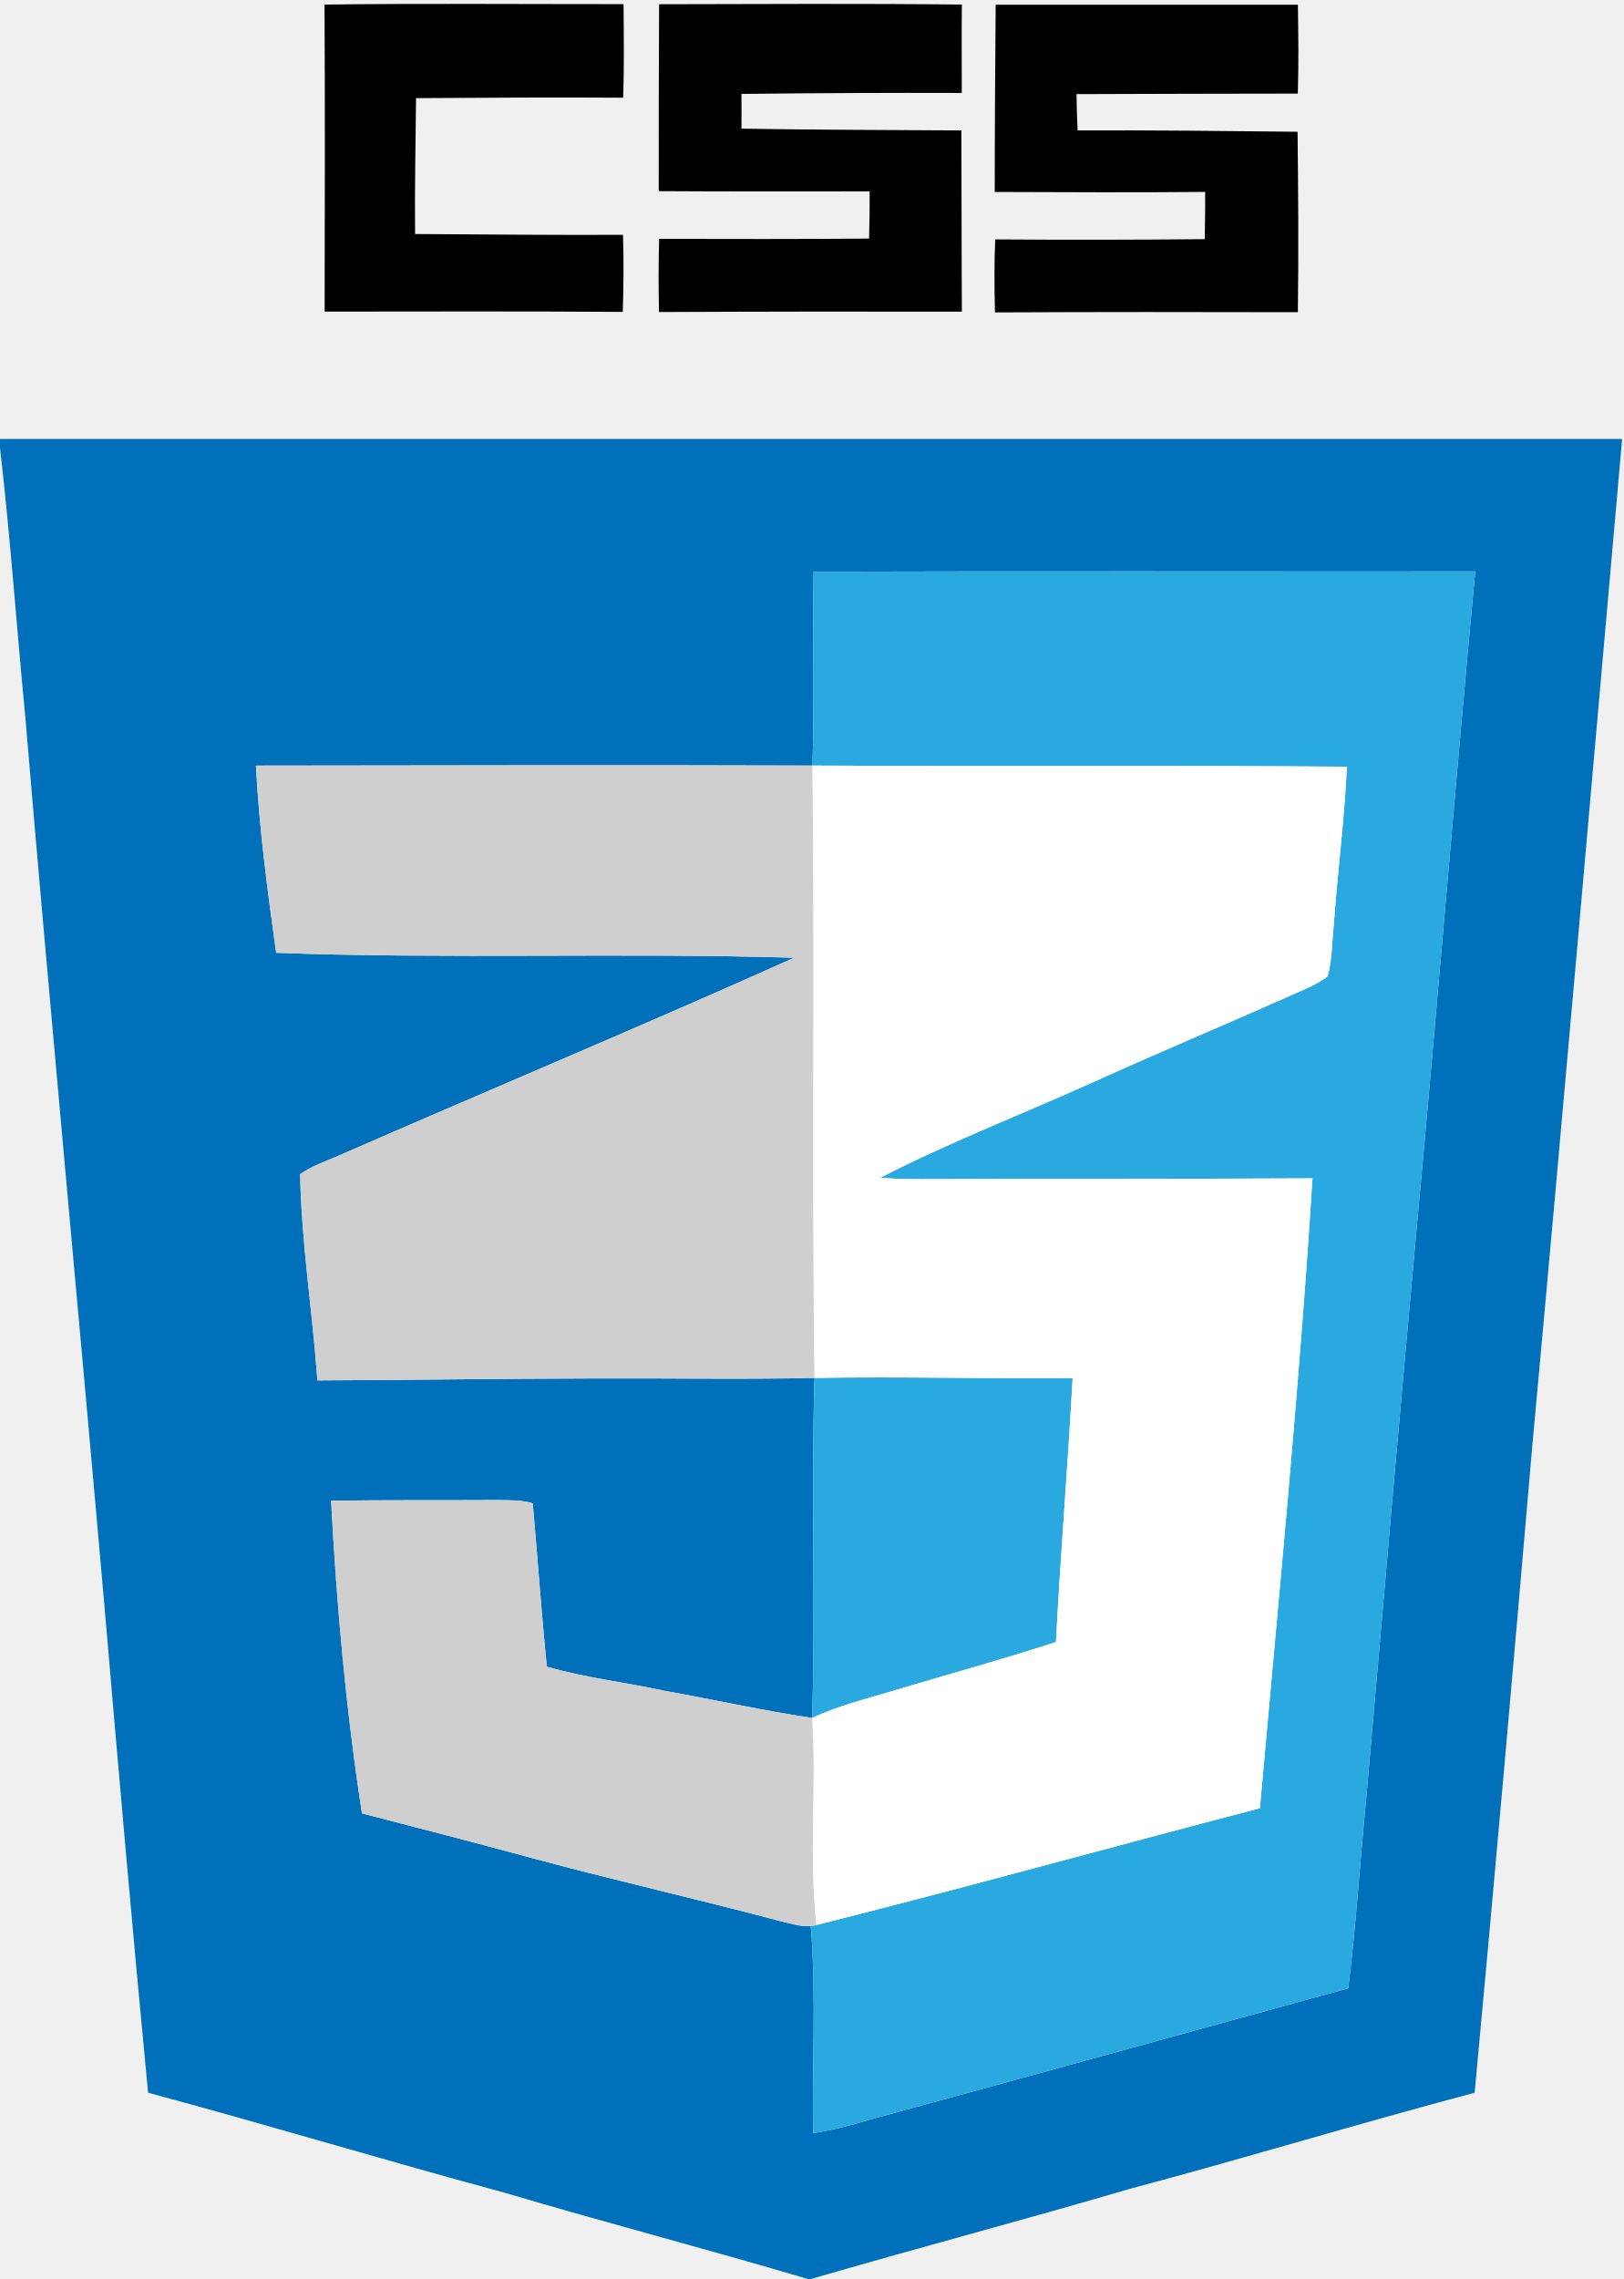
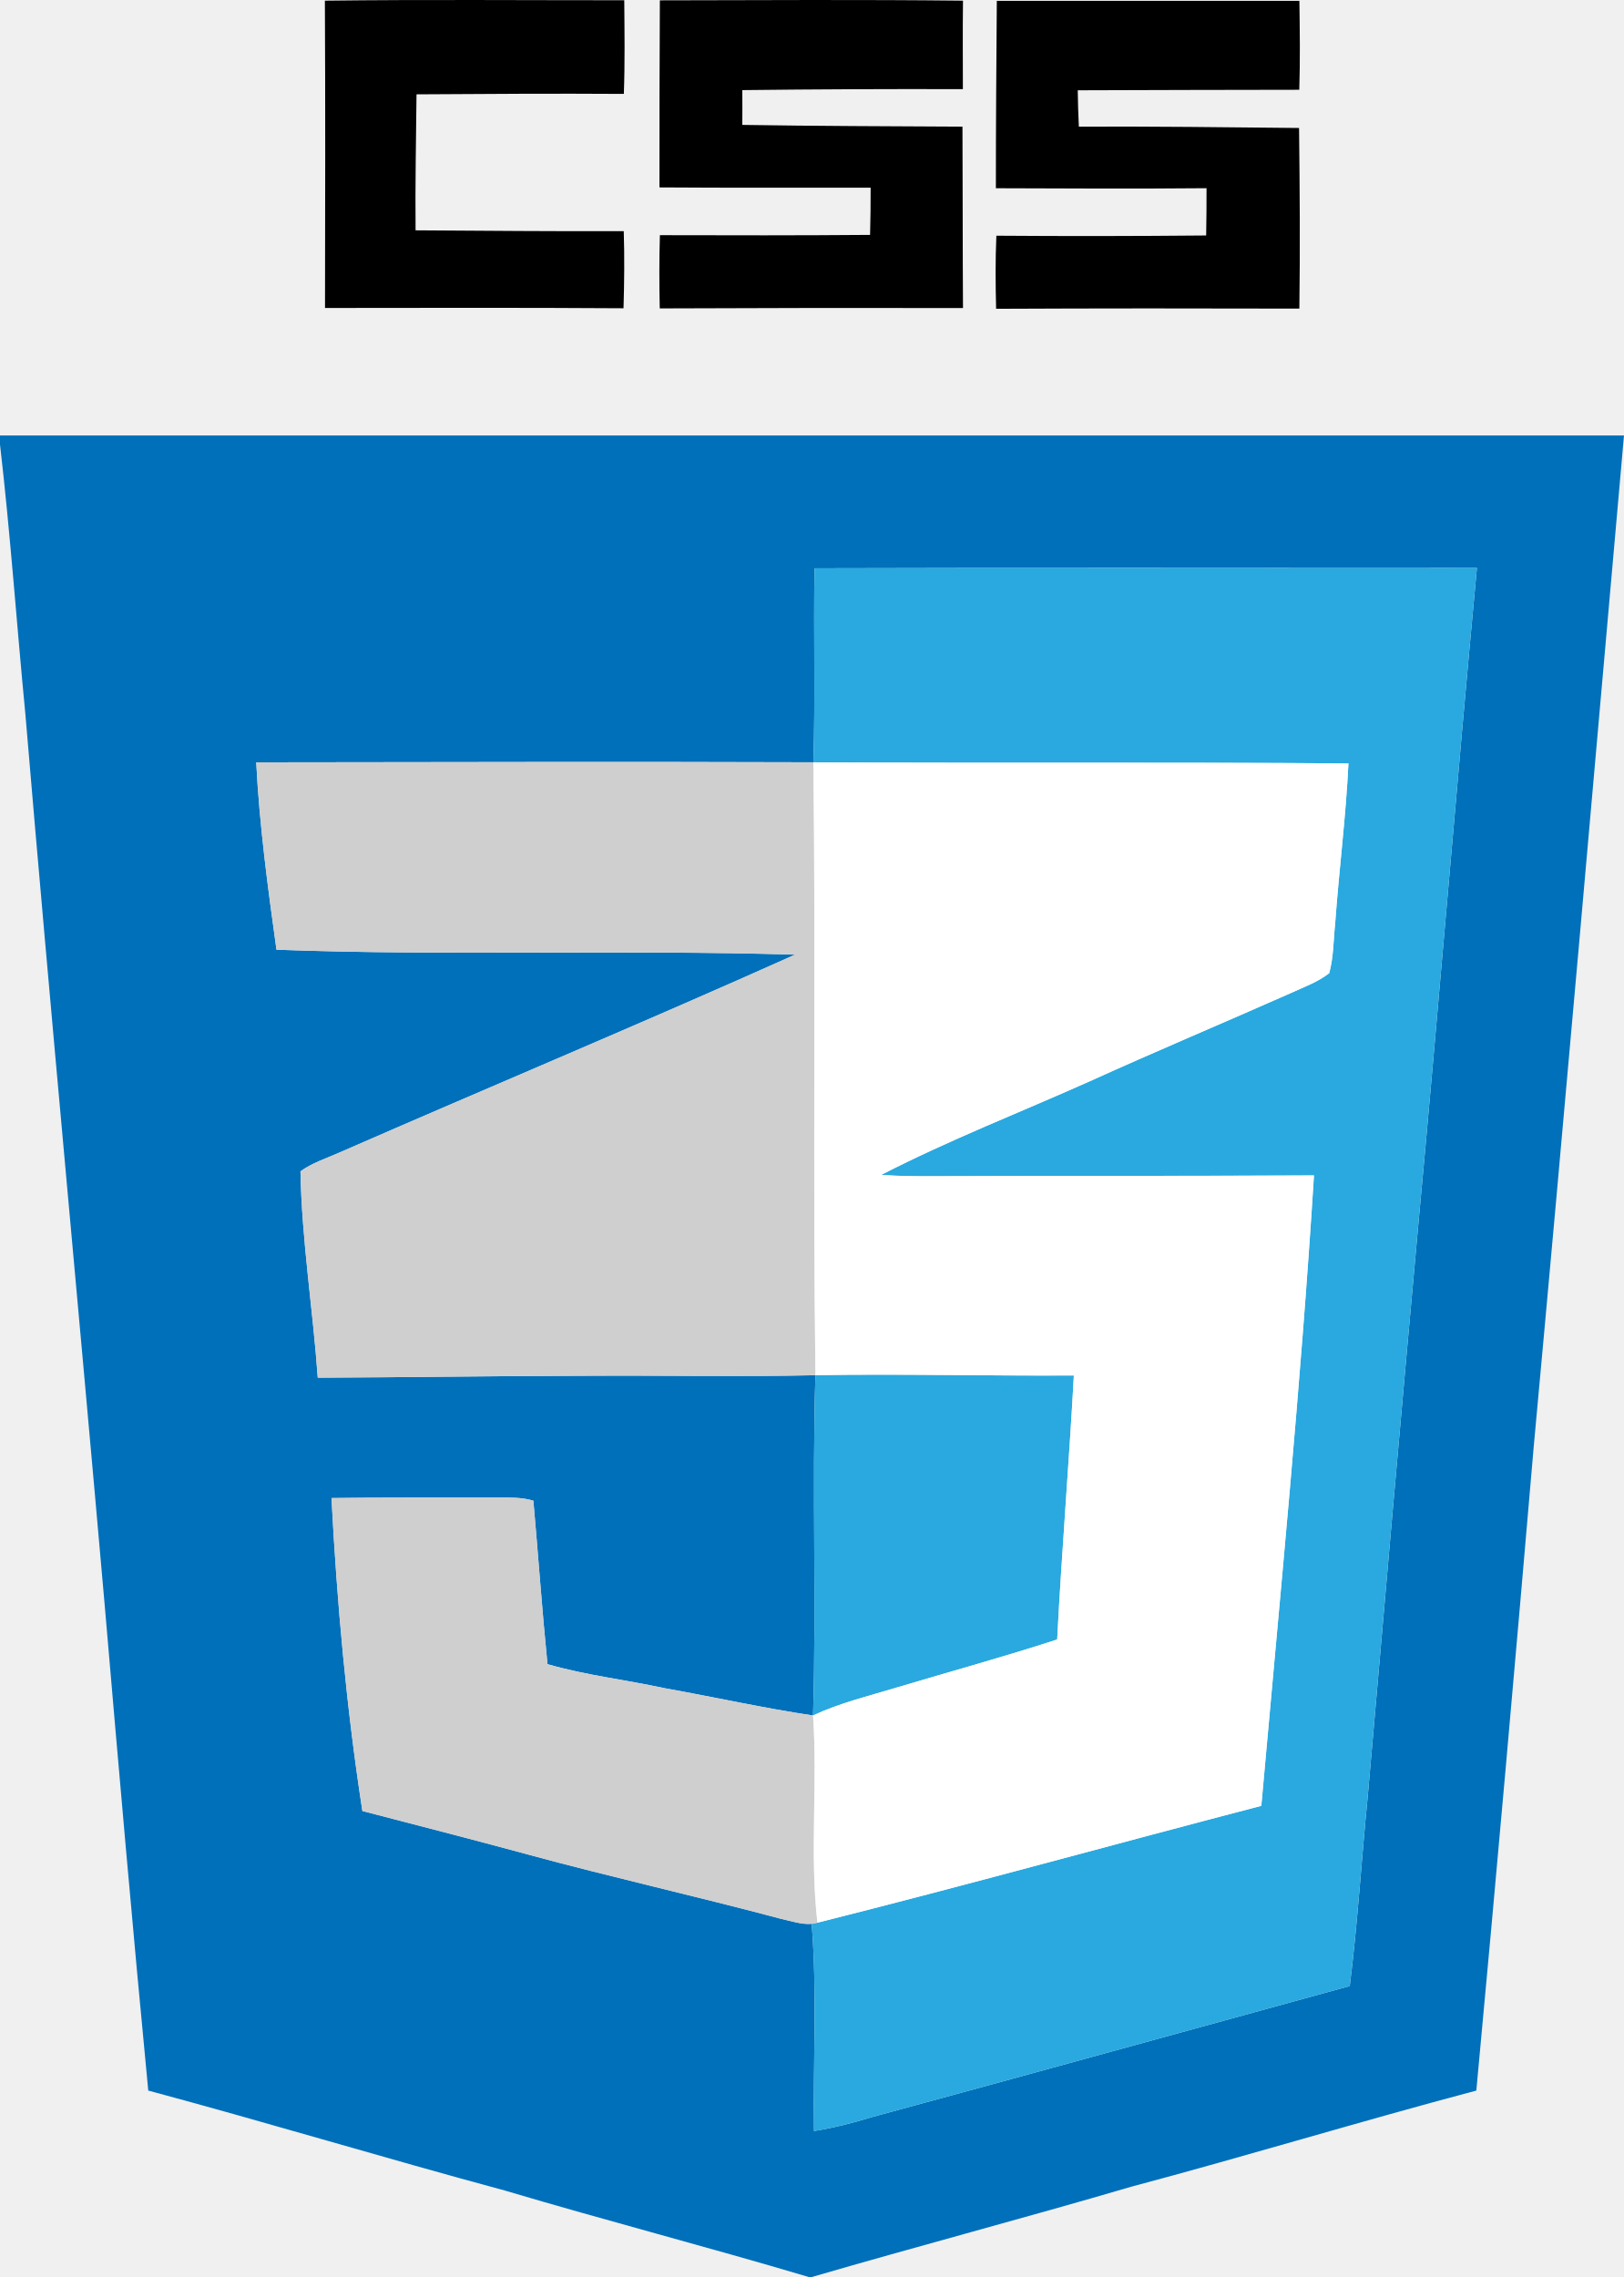
- <svg xmlns="http://www.w3.org/2000/svg" width="342pt" height="480pt" viewBox="0 0 342 480" version="1.1">
-   <g id="#000000ff">
-     <path fill="#000000" opacity="1.00" d=" M 68.37 0.96 C 89.37 0.70 110.37 0.88 131.37 0.87 C 131.42 7.44 131.52 14.01 131.28 20.58 C 116.73 20.48 102.19 20.58 87.65 20.67 C 87.55 30.21 87.36 39.75 87.45 49.29 C 102.05 49.38 116.66 49.52 131.26 49.46 C 131.43 54.86 131.37 60.28 131.21 65.69 C 110.27 65.55 89.33 65.61 68.39 65.63 C 68.44 44.07 68.48 22.52 68.37 0.96 Z" />
-     <path fill="#000000" opacity="1.00" d=" M 138.86 0.89 C 160.12 0.85 181.38 0.72 202.65 0.96 C 202.57 7.17 202.63 13.37 202.63 19.58 C 187.16 19.53 171.68 19.60 156.21 19.78 C 156.23 22.22 156.23 24.66 156.21 27.10 C 171.66 27.35 187.10 27.38 202.54 27.47 C 202.60 40.20 202.57 52.92 202.65 65.64 C 181.38 65.60 160.11 65.62 138.84 65.72 C 138.73 60.58 138.72 55.45 138.87 50.31 C 153.61 50.35 168.36 50.37 183.10 50.25 C 183.19 46.94 183.23 43.62 183.22 40.31 C 168.41 40.31 153.59 40.36 138.78 40.26 C 138.78 27.14 138.78 14.01 138.86 0.89 Z" />
-     <path fill="#000000" opacity="1.00" d=" M 209.77 1.00 C 230.99 1.00 252.22 1.00 273.44 1.00 C 273.53 7.24 273.62 13.48 273.42 19.71 C 257.88 19.70 242.34 19.79 226.80 19.82 C 226.84 22.37 226.90 24.92 227.03 27.47 C 242.48 27.40 257.93 27.59 273.37 27.75 C 273.51 40.42 273.61 53.09 273.43 65.76 C 252.16 65.70 230.89 65.70 209.62 65.80 C 209.49 60.68 209.45 55.54 209.67 50.42 C 224.38 50.53 239.10 50.51 253.82 50.37 C 253.86 47.05 253.93 43.73 253.90 40.42 C 239.13 40.56 224.35 40.48 209.57 40.43 C 209.57 27.29 209.67 14.14 209.77 1.00 Z" />
+ <svg xmlns="http://www.w3.org/2000/svg" version="1.1" id="Layer_1" x="0px" y="0px" width="90px" height="126.193px" viewBox="125.875 177.313 90 126.193" enable-background="new 125.875 177.313 90 126.193" xml:space="preserve">
+   <g id="_x23_000000ff">
+     <path d="M143.88,177.35c5.53-0.068,11.061-0.021,16.591-0.023c0.013,1.73,0.04,3.46-0.023,5.19c-3.832-0.026-7.661,0-11.49,0.024   c-0.026,2.512-0.076,5.025-0.052,7.537c3.845,0.023,7.692,0.061,11.537,0.045c0.045,1.422,0.029,2.849-0.013,4.274   c-5.515-0.037-11.029-0.021-16.543-0.016C143.898,188.703,143.909,183.028,143.88,177.35z" />
+     <path d="M162.444,177.332c5.599-0.011,11.198-0.045,16.799,0.018c-0.021,1.636-0.006,3.269-0.006,4.904   c-4.073-0.013-8.15,0.005-12.224,0.053c0.005,0.643,0.005,1.285,0,1.928c4.068,0.066,8.134,0.074,12.201,0.097   c0.016,3.353,0.008,6.703,0.029,10.052c-5.602-0.01-11.203-0.005-16.805,0.021c-0.029-1.354-0.031-2.705,0.008-4.058   c3.882,0.011,7.766,0.016,11.648-0.016c0.023-0.872,0.034-1.746,0.031-2.618c-3.9,0-7.803,0.013-11.703-0.014   C162.423,184.245,162.423,180.787,162.444,177.332z" />
+     <path d="M181.118,177.361c5.588,0,11.18,0,16.768,0c0.023,1.644,0.047,3.287-0.006,4.927c-4.092-0.002-8.185,0.021-12.277,0.029   c0.011,0.672,0.026,1.343,0.061,2.015c4.069-0.018,8.138,0.032,12.204,0.074c0.037,3.337,0.063,6.673,0.016,10.01   c-5.602-0.016-11.203-0.016-16.805,0.01c-0.034-1.348-0.044-2.702,0.014-4.05c3.874,0.029,7.75,0.024,11.627-0.013   c0.01-0.874,0.028-1.749,0.021-2.62c-3.891,0.037-7.782,0.016-11.675,0.002C181.065,184.284,181.092,180.821,181.118,177.361z" />
  </g>
-   <g id="#0170baff">
-     <path fill="#0170ba" opacity="1.00" d=" M 0.00 92.46 C 113.92 92.45 227.83 92.44 341.75 92.46 C 335.48 163.31 329.31 234.16 322.78 304.99 C 318.90 350.26 314.90 395.53 310.68 440.77 C 286.37 447.21 262.30 454.55 238.00 461.02 C 215.68 467.57 193.18 473.50 170.85 480.00 L 170.19 480.00 C 148.94 473.68 127.48 468.12 106.23 461.80 C 81.15 455.04 56.29 447.50 31.20 440.77 C 27.93 406.86 24.98 372.93 22.07 339.00 C 16.58 276.31 10.61 213.66 5.33 150.96 C 3.50 132.09 2.19 113.16 0.00 94.33 L 0.00 92.46 M 171.41 120.41 C 171.17 134.02 171.59 147.64 171.17 161.24 C 132.09 161.10 93.00 161.21 53.92 161.25 C 54.59 174.46 56.36 187.58 58.18 200.68 C 94.54 202.03 130.95 200.63 167.31 201.72 C 135.50 215.99 103.30 229.43 71.35 243.40 C 68.61 244.62 65.68 245.54 63.23 247.32 C 63.50 261.83 65.84 276.26 66.87 290.74 C 86.25 290.67 105.62 290.36 125.00 290.33 C 140.53 290.25 156.07 290.56 171.60 290.22 C 170.86 314.08 171.83 337.97 171.10 361.83 C 160.65 360.28 150.33 357.95 139.92 356.10 C 131.71 354.31 123.30 353.38 115.21 351.03 C 114.06 339.58 113.26 328.09 112.24 316.63 C 109.90 315.91 107.42 315.98 105.00 315.94 C 93.26 316.01 81.51 315.90 69.76 316.08 C 70.91 338.11 72.89 360.11 76.26 381.93 C 87.84 384.95 99.44 387.91 111.00 391.06 C 128.71 395.88 146.64 399.89 164.38 404.63 C 166.49 405.08 168.62 405.86 170.81 405.68 C 171.99 420.17 171.08 434.75 171.30 449.28 C 175.39 448.62 179.41 447.61 183.36 446.39 C 216.94 437.27 250.48 427.98 284.04 418.77 C 285.71 405.57 286.49 392.28 287.81 379.05 C 291.30 338.83 294.82 298.61 298.48 258.40 C 302.77 212.40 306.48 166.35 310.80 120.35 C 264.33 120.39 217.87 120.26 171.41 120.41 Z" />
+   <g id="_x23_0170baff">
+     <path fill="#0170BA" d="M125.875,201.447c30.001-0.002,59.999-0.005,90,0c-1.651,18.659-3.276,37.317-4.996,55.97   c-1.021,11.922-2.075,23.844-3.187,35.757c-6.401,1.696-12.74,3.63-19.14,5.333c-5.878,1.726-11.804,3.287-17.684,4.999h-0.174   c-5.596-1.665-11.248-3.129-16.844-4.793c-6.604-1.78-13.151-3.766-19.759-5.539c-0.861-8.93-1.638-17.865-2.405-26.801   c-1.446-16.509-3.018-33.008-4.408-49.52c-0.482-4.97-0.827-9.955-1.404-14.914V201.447 M171.016,208.808   c-0.063,3.584,0.047,7.171-0.063,10.752c-10.292-0.037-20.586-0.008-30.878,0.003c0.177,3.479,0.643,6.934,1.122,10.384   c9.575,0.355,19.164-0.013,28.739,0.274c-8.377,3.758-16.857,7.297-25.271,10.977c-0.722,0.321-1.493,0.563-2.138,1.032   c0.071,3.821,0.687,7.621,0.958,11.435c5.104-0.019,10.205-0.101,15.309-0.108c4.09-0.021,8.182,0.062,12.272-0.028   c-0.195,6.283,0.061,12.574-0.132,18.858c-2.752-0.408-5.47-1.021-8.211-1.509c-2.162-0.472-4.377-0.717-6.507-1.336   c-0.303-3.015-0.514-6.041-0.782-9.059c-0.616-0.189-1.27-0.171-1.907-0.182c-3.092,0.018-6.186-0.011-9.281,0.036   c0.303,5.802,0.825,11.596,1.712,17.342c3.05,0.796,6.104,1.575,9.149,2.404c4.664,1.27,9.386,2.325,14.058,3.574   c0.556,0.118,1.117,0.324,1.693,0.276c0.311,3.815,0.071,7.655,0.129,11.482c1.078-0.174,2.136-0.44,3.176-0.762   c8.843-2.401,17.676-4.848,26.514-7.273c0.44-3.477,0.646-6.977,0.993-10.461c0.919-10.592,1.846-21.184,2.81-31.772   c1.13-12.114,2.107-24.242,3.245-36.355C195.486,208.802,183.251,208.768,171.016,208.808z" />
  </g>
-   <g id="#29a9dfff">
-     <path fill="#29a9df" opacity="1.00" d=" M 171.41 120.41 C 217.87 120.26 264.33 120.39 310.80 120.35 C 306.48 166.35 302.77 212.40 298.48 258.40 C 294.82 298.61 291.30 338.83 287.81 379.05 C 286.49 392.28 285.71 405.57 284.04 418.77 C 250.48 427.98 216.94 437.27 183.36 446.39 C 179.41 447.61 175.39 448.62 171.30 449.28 C 171.08 434.75 171.99 420.17 170.81 405.68 C 171.11 405.62 171.72 405.50 172.02 405.44 C 203.25 397.60 234.27 388.97 265.43 380.85 C 269.37 336.65 273.74 292.47 276.51 248.18 C 250.01 248.32 223.50 248.24 197.00 248.35 C 193.14 248.37 189.28 248.35 185.44 248.07 C 199.70 240.73 214.70 234.91 229.34 228.36 C 243.39 221.99 257.61 216.02 271.71 209.77 C 274.43 208.52 277.33 207.48 279.72 205.62 C 280.66 202.17 280.61 198.56 280.98 195.03 C 281.79 183.83 283.23 172.69 283.77 161.48 C 246.24 161.18 208.71 161.44 171.17 161.24 C 171.59 147.64 171.17 134.02 171.41 120.41 Z" />
-     <path fill="#29a9df" opacity="1.00" d=" M 171.60 290.22 C 189.72 289.91 207.85 290.40 225.98 290.28 C 224.97 308.81 223.43 327.31 222.47 345.84 C 211.36 349.47 200.08 352.54 188.88 355.90 C 182.91 357.72 176.78 359.16 171.10 361.83 C 171.83 337.97 170.86 314.08 171.60 290.22 Z" />
+   <g id="_x23_29a9dfff">
+     <path fill="#29A9DF" d="M171.016,208.808c12.235-0.04,24.47-0.005,36.708-0.016c-1.138,12.114-2.115,24.241-3.245,36.355   c-0.964,10.589-1.891,21.181-2.81,31.772c-0.348,3.484-0.553,6.984-0.993,10.461c-8.838,2.426-17.671,4.872-26.514,7.273   c-1.04,0.321-2.099,0.588-3.176,0.762c-0.058-3.827,0.182-7.667-0.129-11.482c0.079-0.016,0.24-0.048,0.318-0.063   c8.225-2.064,16.394-4.337,24.6-6.476c1.037-11.64,2.188-23.275,2.918-34.938c-6.979,0.037-13.961,0.016-20.939,0.044   c-1.017,0.006-2.033,0-3.044-0.073c3.755-1.933,7.705-3.466,11.561-5.19c3.7-1.678,7.445-3.25,11.158-4.896   c0.717-0.329,1.48-0.603,2.109-1.093c0.248-0.909,0.234-1.859,0.332-2.789c0.214-2.95,0.593-5.883,0.734-8.835   c-9.883-0.079-19.767-0.011-29.653-0.063C171.063,215.979,170.953,212.392,171.016,208.808z" />
+     <path fill="#29A9DF" d="M171.066,253.527c4.772-0.082,9.546,0.047,14.321,0.016c-0.266,4.88-0.672,9.752-0.924,14.632   c-2.927,0.956-5.896,1.765-8.847,2.649c-1.571,0.479-3.187,0.858-4.682,1.562C171.126,266.102,170.871,259.811,171.066,253.527z" />
  </g>
-   <g id="#cfcfcfff">
-     <path fill="#cfcfcf" opacity="1.00" d=" M 53.92 161.25 C 93.00 161.21 132.09 161.10 171.17 161.24 C 171.68 204.24 171.04 247.24 171.60 290.22 C 156.07 290.56 140.53 290.25 125.00 290.33 C 105.62 290.36 86.25 290.67 66.87 290.74 C 65.84 276.26 63.50 261.83 63.23 247.32 C 65.68 245.54 68.61 244.62 71.35 243.40 C 103.30 229.43 135.50 215.99 167.31 201.72 C 130.95 200.63 94.54 202.03 58.18 200.68 C 56.36 187.58 54.59 174.46 53.92 161.25 Z" />
-     <path fill="#cfcfcf" opacity="1.00" d=" M 69.76 316.08 C 81.51 315.90 93.26 316.01 105.00 315.94 C 107.42 315.98 109.90 315.91 112.24 316.63 C 113.26 328.09 114.06 339.58 115.21 351.03 C 123.30 353.38 131.71 354.31 139.92 356.10 C 150.33 357.95 160.65 360.28 171.10 361.83 C 172.10 376.35 170.35 390.97 172.02 405.44 C 171.72 405.50 171.11 405.62 170.81 405.68 C 168.62 405.86 166.49 405.08 164.38 404.63 C 146.64 399.89 128.71 395.88 111.00 391.06 C 99.44 387.91 87.84 384.95 76.26 381.93 C 72.89 360.11 70.91 338.11 69.76 316.08 Z" />
+   <g id="_x23_cfcfcfff">
+     <path fill="#CFCFCF" d="M140.075,219.563c10.292-0.011,20.586-0.04,30.878-0.003c0.134,11.324-0.034,22.648,0.113,33.967   c-4.09,0.09-8.182,0.008-12.272,0.028c-5.104,0.008-10.205,0.09-15.309,0.108c-0.271-3.813-0.888-7.613-0.958-11.435   c0.645-0.469,1.417-0.711,2.138-1.032c8.414-3.679,16.894-7.219,25.271-10.977c-9.575-0.287-19.164,0.082-28.739-0.274   C140.717,226.497,140.251,223.042,140.075,219.563z" />
+     <path fill="#CFCFCF" d="M144.246,260.337c3.095-0.047,6.189-0.019,9.281-0.036c0.637,0.011,1.291-0.008,1.907,0.182   c0.269,3.018,0.479,6.044,0.782,9.059c2.13,0.619,4.345,0.864,6.507,1.336c2.741,0.487,5.459,1.101,8.211,1.509   c0.263,3.823-0.197,7.674,0.242,11.484c-0.079,0.016-0.239,0.048-0.318,0.063c-0.577,0.048-1.138-0.158-1.693-0.276   c-4.672-1.249-9.394-2.305-14.058-3.574c-3.044-0.829-6.099-1.608-9.149-2.404C145.071,271.933,144.549,266.139,144.246,260.337z" />
  </g>
-   <g id="#ffffffff">
-     <path fill="#ffffff" opacity="1.00" d=" M 171.17 161.24 C 208.71 161.44 246.24 161.18 283.77 161.48 C 283.23 172.69 281.79 183.83 280.98 195.03 C 280.61 198.56 280.66 202.17 279.72 205.62 C 277.33 207.48 274.43 208.52 271.71 209.77 C 257.61 216.02 243.39 221.99 229.34 228.36 C 214.70 234.91 199.70 240.73 185.44 248.07 C 189.28 248.35 193.14 248.37 197.00 248.35 C 223.50 248.24 250.01 248.32 276.51 248.18 C 273.74 292.47 269.37 336.65 265.43 380.85 C 234.27 388.97 203.25 397.60 172.02 405.44 C 170.35 390.97 172.10 376.35 171.10 361.83 C 176.78 359.16 182.91 357.72 188.88 355.90 C 200.08 352.54 211.36 349.47 222.47 345.84 C 223.43 327.31 224.97 308.81 225.98 290.28 C 207.85 290.40 189.72 289.91 171.60 290.22 C 171.04 247.24 171.68 204.24 171.17 161.24 Z" />
+   <g id="_x23_ffffffff">
+     <path fill="#FFFFFF" d="M170.953,219.56c9.886,0.053,19.77-0.016,29.653,0.063c-0.142,2.952-0.521,5.886-0.734,8.835   c-0.098,0.929-0.084,1.88-0.332,2.789c-0.629,0.49-1.393,0.764-2.109,1.093c-3.713,1.646-7.458,3.218-11.158,4.896   c-3.855,1.725-7.806,3.258-11.561,5.19c1.011,0.073,2.027,0.079,3.044,0.073c6.979-0.028,13.96-0.007,20.939-0.044   c-0.729,11.663-1.881,23.299-2.918,34.938c-8.206,2.139-16.375,4.411-24.6,6.476c-0.439-3.811,0.021-7.661-0.242-11.484   c1.496-0.703,3.111-1.083,4.682-1.562c2.95-0.885,5.92-1.693,8.847-2.649c0.252-4.88,0.658-9.752,0.924-14.632   c-4.774,0.031-9.549-0.098-14.321-0.016C170.918,242.208,171.087,230.884,170.953,219.56z" />
  </g>
</svg>
